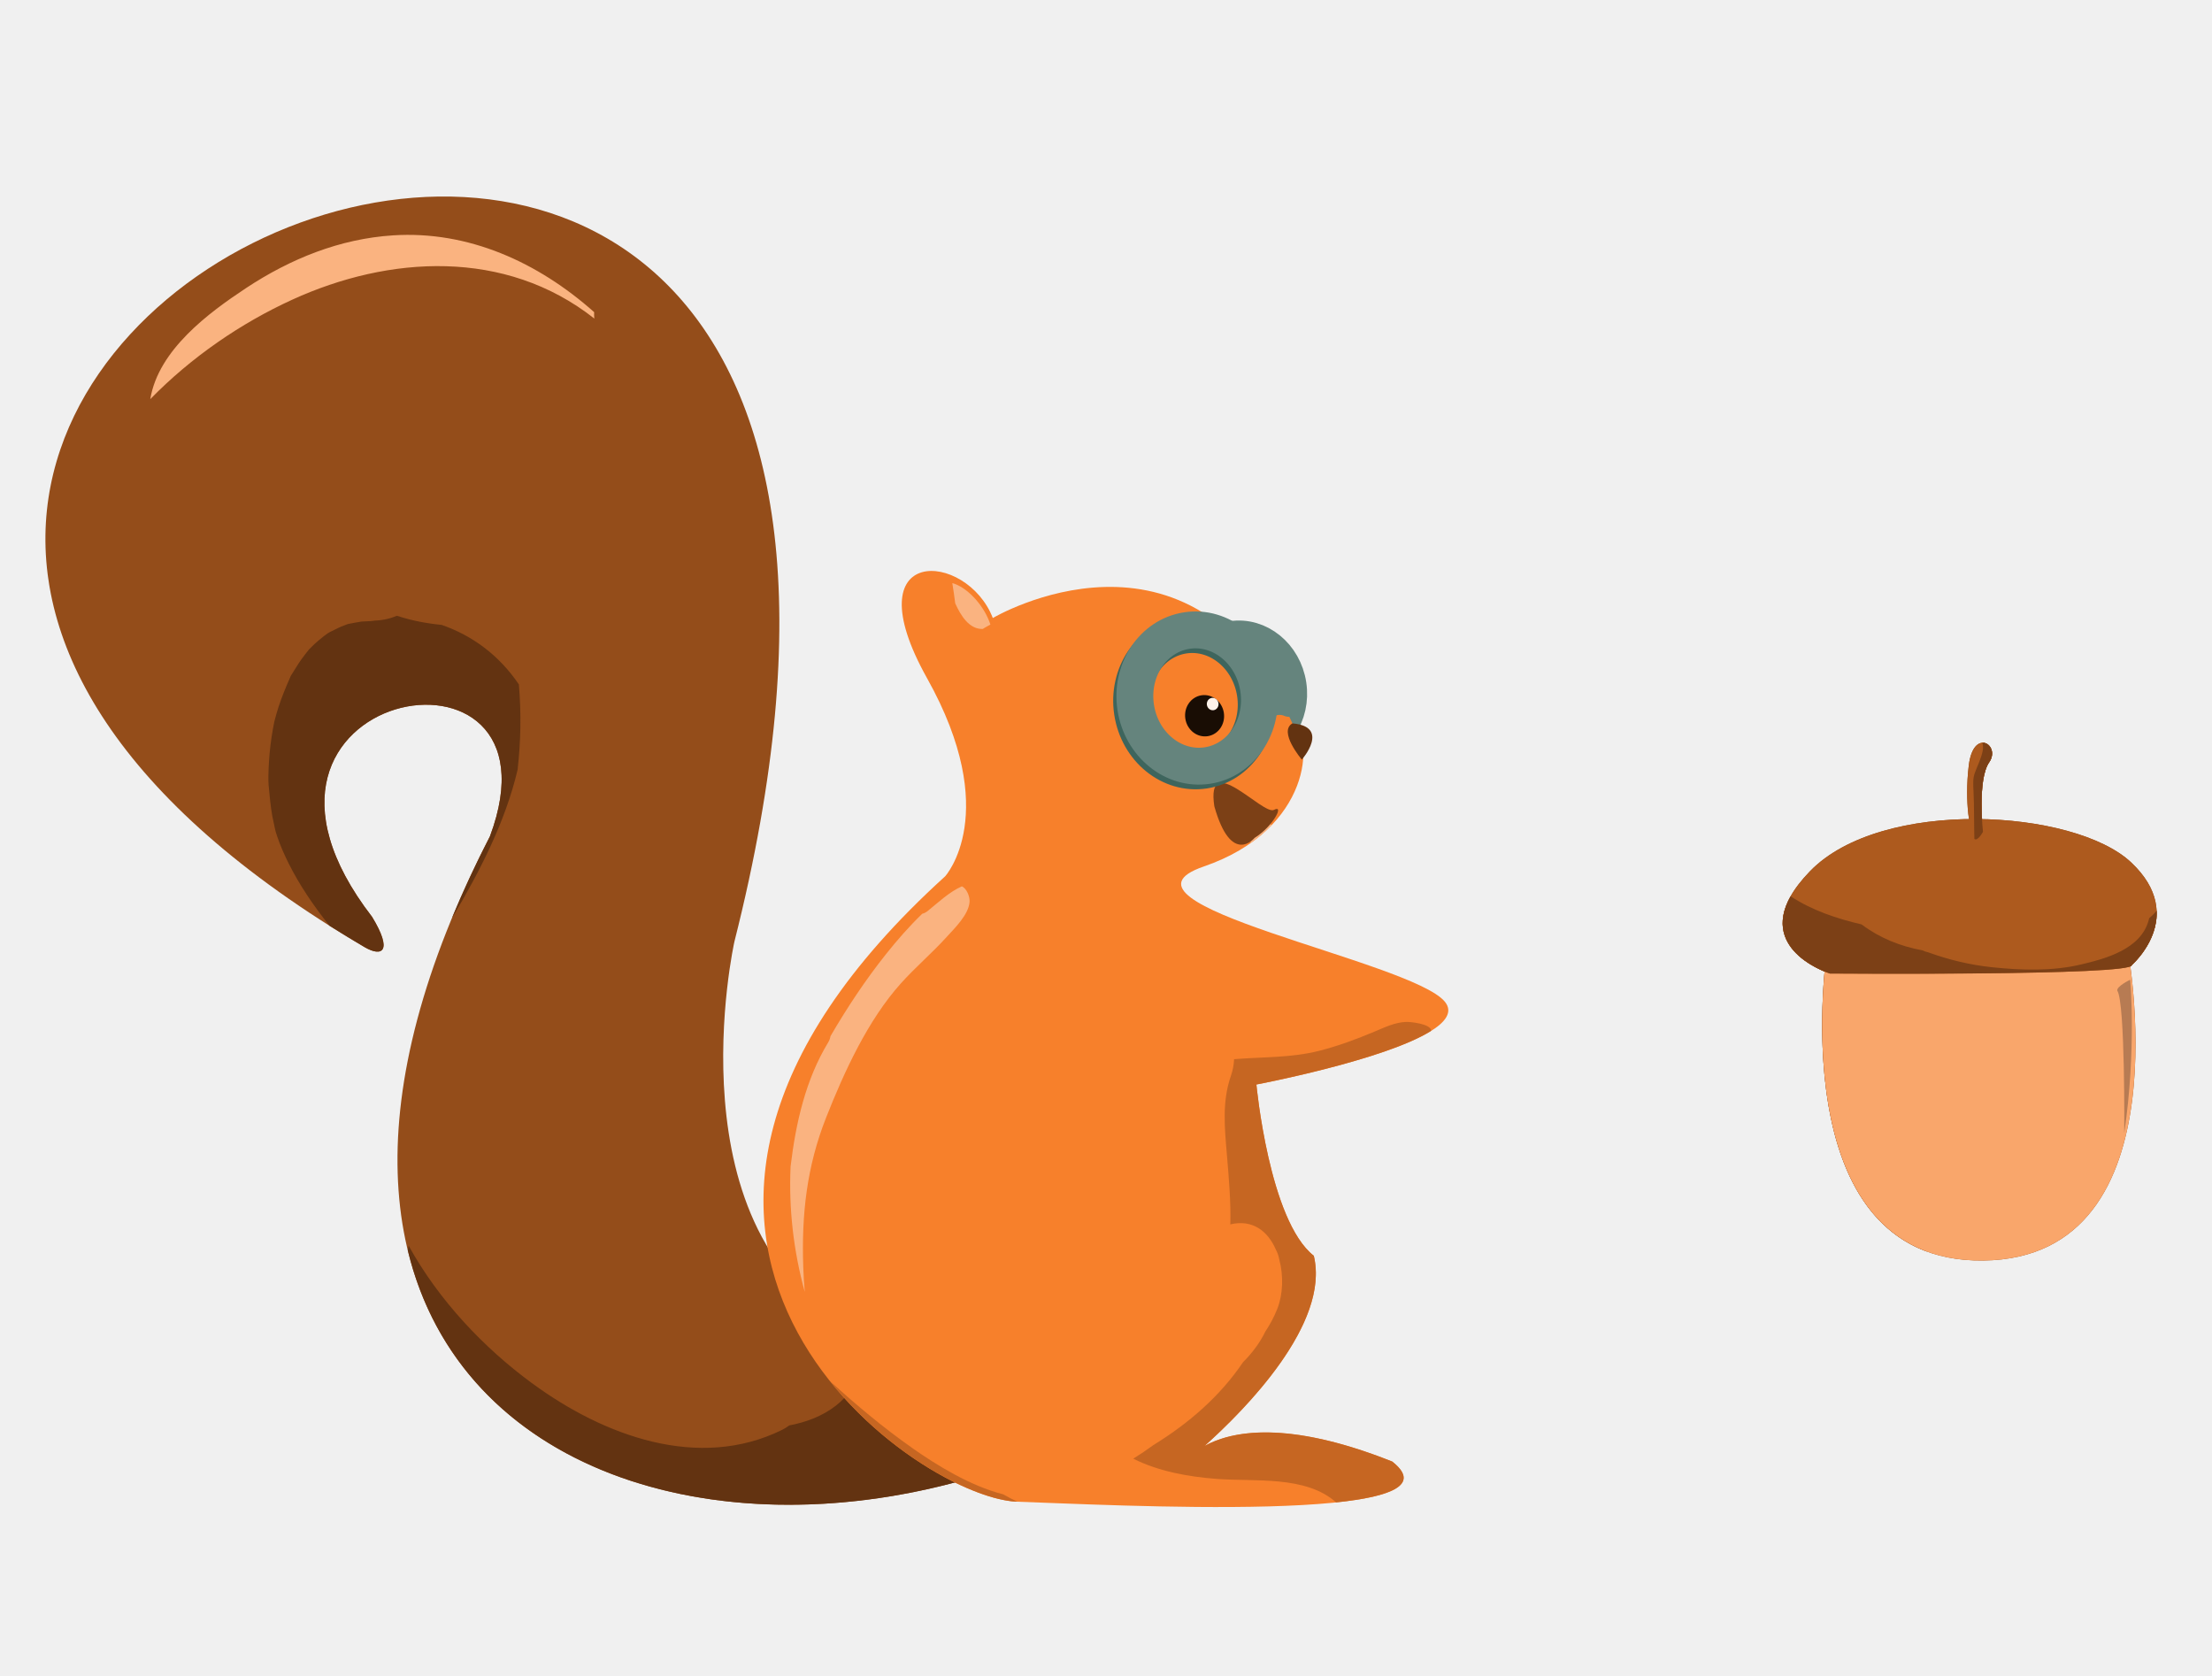
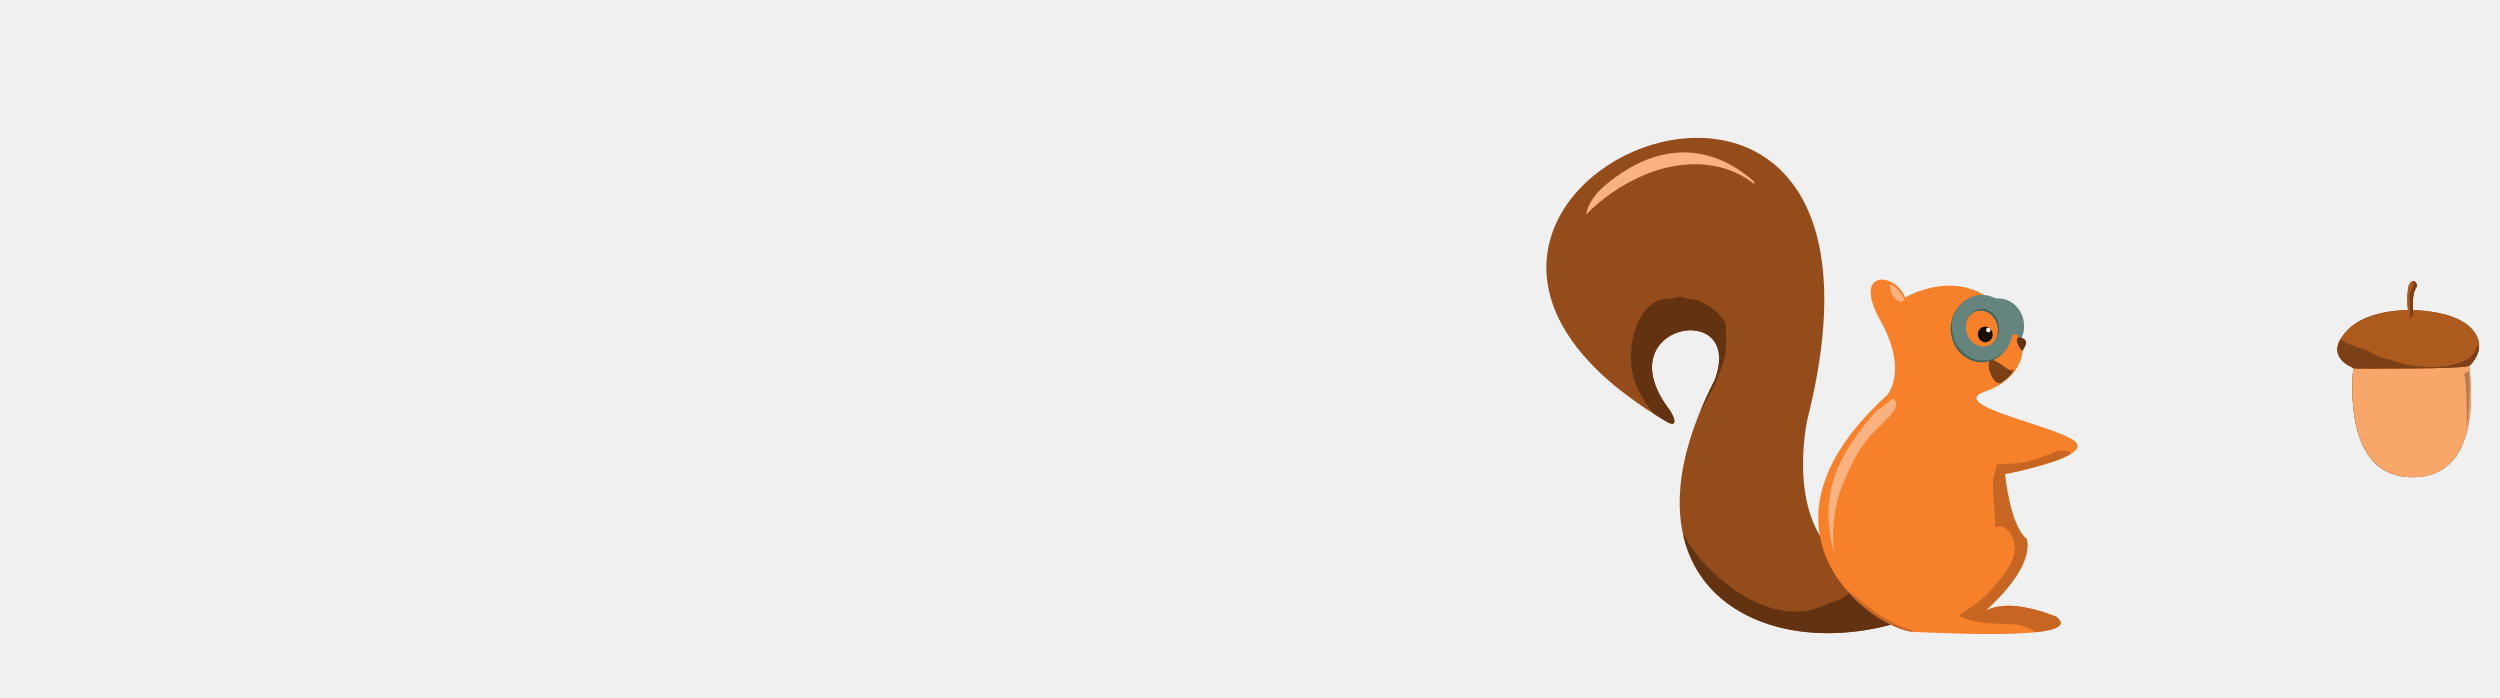
- <svg xmlns="http://www.w3.org/2000/svg" width="132" height="100" viewBox="0 0 132 100" fill="none">
-   <g clip-path="url(#clip0_1341_3292)">
-     <path d="M57.385 88.345C35.493 94.4 13.059 81.311 29.237 49.902C34.096 36.932 11.679 41.07 22.205 54.71C23.456 56.768 22.804 57.116 21.774 56.523C-38.088 21.375 63.99 -23.517 43.825 56.186C43.825 56.186 39.897 73.759 51.081 79.31C62.266 84.86 63.305 83.954 57.385 88.345Z" fill="#944D1A" />
-     <path d="M31.753 82.535C36.051 85.694 41.695 87.754 46.651 85.327C46.816 85.248 46.964 85.153 47.096 85.053C48.095 84.86 49.051 84.513 49.86 83.889C51.388 82.706 51.689 81.045 51.259 79.397C62.276 84.851 63.275 83.978 57.387 88.347C42.571 92.444 27.508 87.774 24.332 74.588C24.347 74.501 24.367 74.416 24.385 74.328C26.196 77.602 28.867 80.417 31.753 82.538L31.753 82.535Z" fill="#633311" />
-     <path d="M14.671 17.197C17.334 15.436 20.286 14.245 23.458 14.043C27.941 13.755 32.095 15.639 35.455 18.624C35.449 18.758 35.452 18.884 35.466 19.007C30.149 14.819 23.207 15.245 17.438 17.882C14.388 19.277 11.427 21.295 8.968 23.816C9.449 20.875 12.467 18.656 14.669 17.199L14.671 17.197Z" fill="#FAB380" />
-     <path d="M16.027 46.802C16.022 46.705 16.019 46.636 16.017 46.591C16.017 46.486 16.016 46.384 16.017 46.279C16.022 46.001 16.034 45.725 16.051 45.447C16.092 44.8 16.168 44.154 16.281 43.517C16.309 43.358 16.341 43.199 16.374 43.042C16.448 42.753 16.529 42.466 16.62 42.185C16.814 41.584 17.055 41.014 17.306 40.436C17.327 40.391 17.343 40.353 17.355 40.322C17.372 40.296 17.395 40.263 17.423 40.216C17.608 39.926 17.779 39.631 17.979 39.351C18.126 39.144 18.285 38.947 18.441 38.749C18.549 38.638 18.657 38.532 18.77 38.427C18.952 38.26 19.142 38.101 19.336 37.95C19.409 37.894 19.488 37.839 19.562 37.785C19.597 37.765 19.643 37.741 19.701 37.705C19.927 37.603 20.141 37.478 20.369 37.384C20.493 37.333 20.62 37.286 20.747 37.239C20.763 37.237 20.779 37.232 20.797 37.227C21.056 37.183 21.31 37.122 21.571 37.087C21.697 37.071 22.792 37.045 22.138 37.032C22.678 37.042 23.202 36.946 23.67 36.745C23.684 36.745 23.699 36.748 23.713 36.749C24.574 37.033 25.46 37.199 26.355 37.286C28.189 37.922 29.786 39.097 30.964 40.839C31.109 42.542 31.08 44.247 30.887 45.932C30.167 48.992 28.67 51.932 27.012 54.717C27.002 54.729 26.992 54.743 26.98 54.755C27.628 53.188 28.378 51.572 29.237 49.901C34.096 36.932 11.679 41.069 22.205 54.71C23.456 56.768 22.804 57.116 21.774 56.523C21.043 56.094 20.339 55.663 19.655 55.232C18.726 54.062 17.88 52.834 17.214 51.494C16.954 50.971 16.721 50.442 16.534 49.886C16.507 49.806 16.483 49.724 16.457 49.643C16.446 49.6 16.432 49.542 16.411 49.463C16.362 49.203 16.297 48.946 16.248 48.684C16.135 48.057 16.087 47.432 16.025 46.8L16.027 46.802Z" fill="#633311" />
-     <path d="M46.898 75.964C47.115 76.231 47.34 76.492 47.58 76.743C47.421 76.809 47.275 76.896 47.141 76.994C47.075 76.652 46.986 76.308 46.898 75.964Z" fill="#633311" />
-     <path d="M74.323 44.925C72.645 45.179 71.058 43.889 70.779 42.045C70.501 40.2 71.635 38.5 73.314 38.246C74.992 37.992 76.578 39.282 76.857 41.126C77.136 42.971 76.001 44.671 74.323 44.925Z" stroke="#3E655D" stroke-width="1.82" stroke-miterlimit="10" />
-     <path d="M74.516 44.646C72.838 44.9 71.251 43.61 70.972 41.766C70.694 39.922 71.828 38.221 73.507 37.967C75.185 37.714 76.771 39.003 77.05 40.847C77.329 42.692 76.194 44.392 74.516 44.646Z" stroke="#65847D" stroke-width="1.82" stroke-miterlimit="10" />
-     <path d="M59.246 36.876C59.246 36.876 71.114 29.839 77.125 43.163C78.422 43.965 78.314 49.475 71.832 51.703C65.35 53.931 84.203 57.324 86.218 59.766C88.233 62.208 74.974 64.712 74.974 64.712C74.974 64.712 75.732 72.837 78.4 74.931C79.671 80.232 70.635 87.34 70.635 87.34C70.635 87.34 73.07 83.227 83.077 87.208C87.879 90.976 66.066 89.779 60.631 89.601C54.47 89.284 32.623 73.859 56.402 52.287C56.402 52.287 59.831 48.523 55.321 40.466C50.811 32.408 57.699 32.865 59.246 36.876Z" fill="#F7802B" />
-     <path d="M72.627 88.245C70.905 88.116 69.135 87.792 67.627 87.036C68.039 86.779 68.443 86.508 68.826 86.226C70.923 84.937 72.804 83.317 74.181 81.274C74.709 80.752 75.177 80.132 75.511 79.447C75.794 79.02 76.036 78.569 76.225 78.088C76.563 77.233 76.6 76.121 76.341 75.154C76.301 74.938 76.233 74.736 76.132 74.552C75.663 73.472 74.755 72.735 73.419 73.057C73.455 71.71 73.336 70.348 73.224 69.014C73.079 67.295 72.915 65.74 73.457 64.182C73.569 63.86 73.629 63.529 73.645 63.2C75.338 63.059 77.053 63.124 78.721 62.7C79.856 62.411 80.954 62.005 82.037 61.549C82.644 61.293 83.247 60.999 83.913 60.976C84.175 60.966 85.422 61.095 85.4 61.51C82.591 63.271 74.976 64.709 74.976 64.709C74.976 64.709 75.734 72.834 78.402 74.928C79.374 78.983 74.314 84.098 71.883 86.275C73.454 85.406 76.752 84.688 83.079 87.205C84.842 88.589 83.015 89.302 79.73 89.644C77.927 88.031 74.882 88.414 72.627 88.245Z" fill="#C66622" />
-     <path d="M54.463 86.419C55.883 87.413 57.896 88.664 59.869 89.165C60.145 89.323 60.425 89.468 60.707 89.603C60.683 89.601 60.655 89.6 60.631 89.599C58.145 89.47 53.105 86.881 49.541 82.419C51.111 83.847 52.735 85.207 54.462 86.416L54.463 86.419Z" fill="#C66622" />
-     <path d="M56.831 34.794C56.876 34.808 56.919 34.816 56.964 34.834C57.846 35.16 58.762 36.211 59.102 37.265C58.989 37.327 58.875 37.392 58.764 37.454C58.725 37.477 58.689 37.503 58.651 37.528C57.847 37.56 57.333 36.741 57.002 35.997C56.95 35.596 56.896 35.192 56.829 34.795L56.831 34.794Z" fill="#FAB380" />
-     <path d="M75.138 48.837C75.394 48.965 75.647 49.094 75.892 49.227C75.525 49.61 75.092 49.98 74.594 50.327C74.808 49.845 74.989 49.349 75.135 48.837L75.138 48.837Z" fill="#FAB380" />
-     <path d="M57.858 53.815C57.8 54.581 56.967 55.383 56.499 55.898C55.621 56.87 54.624 57.71 53.751 58.686C51.793 60.87 50.386 63.926 49.294 66.693C48.144 69.611 47.823 72.468 47.935 75.633C47.952 76.12 47.98 76.605 48.025 77.087C47.35 74.64 47.063 72.104 47.178 69.597C47.49 66.996 48.079 64.407 49.422 62.197C49.497 62.073 49.539 61.949 49.558 61.827C50.552 60.123 51.635 58.484 52.862 56.943C53.532 56.102 54.251 55.277 55.033 54.522C55.147 54.495 55.26 54.438 55.369 54.349C56.01 53.83 56.642 53.223 57.398 52.886C57.69 53.014 57.882 53.505 57.858 53.815Z" fill="#FAB380" />
-     <path d="M72.068 43.927C71.433 44.023 70.836 43.555 70.734 42.88C70.632 42.206 71.064 41.582 71.699 41.486C72.334 41.39 72.931 41.859 73.033 42.533C73.135 43.207 72.703 43.831 72.068 43.927Z" fill="#190D04" />
-     <path d="M72.421 42.376C72.231 42.405 72.052 42.264 72.021 42.062C71.99 41.859 72.12 41.672 72.311 41.643C72.501 41.615 72.68 41.755 72.711 41.958C72.741 42.16 72.612 42.347 72.421 42.376Z" fill="#FEF2EA" />
-     <path d="M77.687 45.325C77.687 45.325 79.416 43.358 77.125 43.163C76.263 43.653 77.687 45.325 77.687 45.325Z" fill="#633311" />
-     <path d="M74.866 49.996C74.866 49.996 73.478 51.704 72.465 48.112C71.949 44.694 75.371 48.672 76.024 48.323C76.677 47.975 75.942 49.334 74.866 49.996Z" fill="#7C4016" />
-     <path d="M71.855 45.957C69.83 46.263 67.916 44.708 67.58 42.483C67.243 40.259 68.612 38.207 70.638 37.901C72.662 37.595 74.576 39.151 74.913 41.375C75.249 43.6 73.88 45.651 71.855 45.957Z" stroke="#3E655D" stroke-width="2.2" stroke-miterlimit="10" />
-     <path d="M72.048 45.678C70.023 45.984 68.109 44.429 67.773 42.205C67.436 39.98 68.805 37.929 70.83 37.623C72.855 37.316 74.769 38.872 75.106 41.096C75.442 43.321 74.073 45.372 72.048 45.678Z" stroke="#65847D" stroke-width="2.2" stroke-miterlimit="10" />
-     <path d="M76.941 41.943C76.941 41.943 76.177 41.559 75.332 42.186" stroke="#65847D" stroke-width="1.66" stroke-miterlimit="10" stroke-linecap="round" />
+ <svg xmlns="http://www.w3.org/2000/svg" width="394" height="110" viewBox="0 0 394 110" fill="none">
+   <g clip-path="url(#clip0_1459_4179)">
+     <path d="M298.385 98.345C276.493 104.4 254.058 91.311 270.237 59.902C275.096 46.932 252.679 51.07 263.205 64.71C264.456 66.768 263.804 67.116 262.774 66.523C202.912 31.375 304.99 -13.517 284.825 66.186C284.825 66.186 280.897 83.759 292.081 89.31C303.266 94.86 304.305 93.954 298.385 98.345Z" fill="#944D1A" />
+     <path d="M272.753 92.535C277.051 95.694 282.695 97.754 287.651 95.327C287.816 95.248 287.963 95.153 288.097 95.053C289.095 94.86 290.051 94.513 290.86 93.889C292.388 92.706 292.689 91.045 292.259 89.397C303.276 94.851 304.275 93.978 298.387 98.347C283.571 102.444 268.508 97.774 265.332 84.588C265.347 84.501 265.367 84.416 265.385 84.328C267.196 87.602 269.867 90.417 272.753 92.538L272.753 92.535Z" fill="#633311" />
+     <path d="M255.67 27.197C258.334 25.436 261.286 24.245 264.458 24.043C268.94 23.755 273.095 25.639 276.455 28.624C276.449 28.758 276.452 28.884 276.466 29.007C271.149 24.82 264.207 25.245 258.438 27.882C255.388 29.277 252.427 31.295 249.968 33.816C250.449 30.875 253.467 28.656 255.668 27.199L255.67 27.197Z" fill="#FAB380" />
+     <path d="M257.027 56.802C257.022 56.705 257.019 56.636 257.017 56.591C257.017 56.486 257.016 56.384 257.016 56.279C257.022 56.001 257.034 55.725 257.051 55.447C257.091 54.8 257.168 54.154 257.281 53.517C257.309 53.358 257.341 53.199 257.374 53.042C257.448 52.753 257.529 52.466 257.62 52.185C257.814 51.584 258.055 51.014 258.306 50.436C258.327 50.391 258.343 50.353 258.354 50.322C258.372 50.296 258.395 50.263 258.423 50.216C258.607 49.926 258.779 49.631 258.979 49.351C259.126 49.144 259.285 48.947 259.441 48.749C259.548 48.638 259.657 48.532 259.77 48.427C259.952 48.26 260.142 48.101 260.335 47.95C260.409 47.894 260.488 47.839 260.562 47.785C260.597 47.765 260.643 47.741 260.701 47.705C260.927 47.603 261.141 47.478 261.369 47.384C261.493 47.333 261.62 47.286 261.747 47.239C261.763 47.237 261.779 47.232 261.797 47.227C262.056 47.183 262.31 47.122 262.571 47.087C262.697 47.071 263.791 47.045 263.138 47.032C263.678 47.042 264.202 46.946 264.67 46.745C264.684 46.745 264.699 46.748 264.713 46.749C265.574 47.033 266.46 47.199 267.355 47.286C269.189 47.922 270.786 49.097 271.964 50.839C272.109 52.542 272.08 54.247 271.887 55.932C271.167 58.992 269.67 61.932 268.012 64.717C268.002 64.729 267.992 64.743 267.98 64.755C268.627 63.188 269.378 61.572 270.237 59.901C275.096 46.932 252.679 51.069 263.205 64.71C264.456 66.768 263.804 67.116 262.774 66.523C262.043 66.094 261.339 65.663 260.655 65.232C259.726 64.062 258.88 62.834 258.214 61.494C257.954 60.971 257.721 60.442 257.534 59.886C257.507 59.806 257.483 59.724 257.457 59.643C257.446 59.6 257.432 59.542 257.411 59.463C257.362 59.203 257.297 58.946 257.248 58.684C257.135 58.057 257.087 57.432 257.025 56.8L257.027 56.802Z" fill="#633311" />
+     <path d="M287.898 85.964C288.115 86.231 288.34 86.492 288.58 86.743C288.421 86.809 288.274 86.896 288.141 86.994C288.075 86.652 287.986 86.308 287.898 85.964Z" fill="#633311" />
+     <path d="M315.323 54.925C313.645 55.179 312.058 53.889 311.779 52.045C311.5 50.2 312.635 48.5 314.313 48.246C315.992 47.992 317.578 49.282 317.857 51.126C318.136 52.971 317.001 54.671 315.323 54.925Z" stroke="#3E655D" stroke-width="1.82" stroke-miterlimit="10" />
+     <path d="M315.516 54.646C313.838 54.9 312.251 53.61 311.972 51.766C311.693 49.922 312.828 48.221 314.506 47.967C316.185 47.714 317.771 49.003 318.05 50.847C318.329 52.692 317.194 54.392 315.516 54.646Z" stroke="#65847D" stroke-width="1.82" stroke-miterlimit="10" />
+     <path d="M300.246 46.876C300.246 46.876 312.114 39.839 318.125 53.163C319.422 53.965 319.314 59.475 312.832 61.703C306.35 63.931 325.203 67.324 327.218 69.766C329.233 72.208 315.974 74.712 315.974 74.712C315.974 74.712 316.732 82.837 319.4 84.931C320.671 90.232 311.635 97.34 311.635 97.34C311.635 97.34 314.07 93.227 324.077 97.208C328.879 100.976 307.066 99.779 301.631 99.601C295.47 99.284 273.623 83.859 297.402 62.287C297.402 62.287 300.831 58.523 296.321 50.466C291.811 42.408 298.699 42.865 300.246 46.876Z" fill="#F7802B" />
+     <path d="M313.627 98.245C311.905 98.116 310.135 97.792 308.626 97.036C309.039 96.779 309.443 96.508 309.825 96.226C311.923 94.937 313.804 93.317 315.181 91.274C315.709 90.752 316.177 90.132 316.511 89.447C316.794 89.02 317.036 88.569 317.225 88.088C317.563 87.233 317.6 86.121 317.341 85.154C317.301 84.938 317.233 84.736 317.132 84.552C316.663 83.472 315.755 82.735 314.419 83.057C314.455 81.71 314.336 80.348 314.224 79.014C314.079 77.295 313.915 75.74 314.457 74.182C314.569 73.86 314.629 73.529 314.645 73.2C316.338 73.059 318.052 73.124 319.721 72.7C320.856 72.411 321.953 72.005 323.037 71.549C323.644 71.293 324.247 70.999 324.913 70.976C325.175 70.966 326.422 71.095 326.4 71.51C323.591 73.271 315.976 74.709 315.976 74.709C315.976 74.709 316.734 82.834 319.402 84.928C320.374 88.983 315.314 94.098 312.883 96.275C314.453 95.406 317.752 94.688 324.079 97.205C325.842 98.589 324.015 99.302 320.73 99.644C318.927 98.031 315.881 98.414 313.627 98.245Z" fill="#C66622" />
+     <path d="M295.463 96.419C296.882 97.413 298.896 98.664 300.869 99.165C301.145 99.323 301.425 99.468 301.707 99.603C301.683 99.601 301.655 99.6 301.631 99.599C299.145 99.47 294.105 96.881 290.541 92.419C292.111 93.847 293.735 95.207 295.462 96.416L295.463 96.419Z" fill="#C66622" />
+     <path d="M297.831 44.794C297.876 44.808 297.919 44.816 297.964 44.834C298.846 45.16 299.762 46.211 300.102 47.265C299.989 47.327 299.875 47.392 299.764 47.454C299.725 47.477 299.689 47.503 299.651 47.528C298.847 47.56 298.333 46.741 298.001 45.997C297.95 45.596 297.896 45.192 297.829 44.795L297.831 44.794Z" fill="#FAB380" />
+     <path d="M316.138 58.837C316.394 58.965 316.647 59.094 316.892 59.227C316.525 59.61 316.092 59.98 315.594 60.327C315.808 59.845 315.989 59.349 316.135 58.837L316.138 58.837Z" fill="#FAB380" />
+     <path d="M298.858 63.815C298.8 64.581 297.967 65.383 297.499 65.898C296.621 66.87 295.624 67.71 294.751 68.686C292.793 70.87 291.386 73.926 290.294 76.693C289.144 79.611 288.823 82.468 288.935 85.633C288.952 86.12 288.98 86.605 289.025 87.087C288.35 84.64 288.063 82.104 288.178 79.597C288.49 76.996 289.079 74.407 290.421 72.197C290.497 72.073 290.539 71.949 290.558 71.826C291.552 70.123 292.635 68.484 293.862 66.943C294.532 66.102 295.251 65.277 296.033 64.522C296.146 64.495 296.26 64.438 296.369 64.349C297.01 63.83 297.642 63.223 298.398 62.886C298.69 63.014 298.882 63.505 298.858 63.815Z" fill="#FAB380" />
+     <path d="M313.068 53.927C312.433 54.023 311.836 53.555 311.734 52.88C311.632 52.206 312.064 51.582 312.699 51.486C313.334 51.39 313.931 51.859 314.033 52.533C314.135 53.207 313.703 53.831 313.068 53.927Z" fill="#190D04" />
+     <path d="M313.421 52.376C313.231 52.405 313.051 52.264 313.021 52.062C312.99 51.859 313.12 51.672 313.31 51.643C313.501 51.615 313.68 51.755 313.711 51.958C313.741 52.16 313.611 52.347 313.421 52.376Z" fill="#FEF2EA" />
+     <path d="M318.687 55.325C318.687 55.325 320.416 53.358 318.125 53.163C317.263 53.653 318.687 55.325 318.687 55.325Z" fill="#633311" />
+     <path d="M315.866 59.996C315.866 59.996 314.478 61.704 313.465 58.112C312.949 54.694 316.371 58.672 317.024 58.323C317.677 57.975 316.942 59.334 315.866 59.996Z" fill="#7C4016" />
+     <path d="M312.855 55.957C310.83 56.263 308.916 54.708 308.58 52.483C308.243 50.259 309.612 48.207 311.637 47.901C313.662 47.595 315.576 49.151 315.913 51.375C316.249 53.6 314.88 55.651 312.855 55.957Z" stroke="#3E655D" stroke-width="2.2" stroke-miterlimit="10" />
+     <path d="M313.048 55.678C311.023 55.984 309.109 54.429 308.773 52.205C308.436 49.98 309.805 47.929 311.83 47.623C313.855 47.316 315.769 48.872 316.106 51.096C316.442 53.321 315.073 55.372 313.048 55.678Z" stroke="#65847D" stroke-width="2.2" stroke-miterlimit="10" />
+     <path d="M317.941 51.943C317.941 51.943 317.177 51.559 316.331 52.186" stroke="#65847D" stroke-width="1.66" stroke-miterlimit="10" stroke-linecap="round" />
  </g>
-   <path d="M126.908 56.249C126.908 56.249 130.623 75.074 118.35 75.214C106.077 75.355 109.055 56.442 109.055 56.442C109.055 56.442 117.104 48.895 126.908 56.249Z" fill="#944D1A" />
-   <path d="M109.055 56.442C109.055 56.442 117.104 48.895 126.909 56.249C126.909 56.249 126.99 56.665 127.09 57.374C126.812 57.285 126.517 57.247 126.228 57.269C126.159 57.274 125.603 57.3 125.613 57.306C125.337 57.308 125.06 57.295 124.784 57.28C124.196 57.246 123.608 57.185 123.022 57.112C121.885 56.973 120.753 56.786 119.614 56.674C117.445 56.458 115.203 56.568 113.025 56.787C112.467 56.363 111.743 56.251 111.04 56.538C110.062 56.936 109.562 58.343 110.043 59.347C110.047 59.357 110.051 59.365 110.056 59.375C110.024 59.399 109.99 59.422 109.959 59.449C109.377 59.945 109.211 61.016 109.757 61.636C110.174 62.108 110.468 62.584 110.474 63.208C110.481 63.958 110.183 64.673 109.893 65.336C109.56 66.097 110.026 67.062 110.732 67.365C111.218 67.574 111.715 67.481 112.099 67.195C112.241 67.51 112.396 67.816 112.563 68.117C112.558 68.228 112.562 68.347 112.58 68.472C112.903 70.766 113.62 72.982 115.004 74.687C106.665 71.637 109.055 56.446 109.055 56.446L109.055 56.442Z" fill="#944D1A" />
-   <path d="M127.209 57.587C127.209 57.587 130.582 54.664 127.179 51.461C123.777 48.256 112.28 47.581 108.01 51.984C103.741 56.388 109.2 58.09 109.2 58.09C109.2 58.09 127.322 58.231 127.209 57.587Z" fill="#944D1A" />
-   <path d="M106.853 53.48C108.131 54.319 109.611 54.814 111.09 55.158C112.174 55.975 113.414 56.466 114.728 56.706C114.829 56.759 114.936 56.797 115.048 56.818C116.282 57.266 117.559 57.574 118.853 57.711C120.612 57.897 122.465 57.957 124.191 57.547C125.666 57.198 127.766 56.633 128.224 54.895C128.233 54.859 128.24 54.824 128.249 54.787C128.41 54.656 128.56 54.509 128.696 54.34C128.782 56.224 127.21 57.587 127.21 57.587C127.322 58.229 109.201 58.089 109.201 58.089C109.201 58.089 104.997 56.778 106.855 53.48L106.853 53.48Z" fill="#944D1A" />
-   <path d="M118.333 49.633C118.333 49.633 117.987 46.52 118.7 45.489C119.414 44.458 117.762 43.389 117.486 45.672C117.211 47.956 117.585 49.614 117.765 49.982C117.945 50.351 118.333 49.633 118.333 49.633Z" fill="#944D1A" />
-   <path d="M117.767 47.182C117.75 46.816 117.721 46.463 117.846 46.117C118.018 45.646 118.222 45.287 118.32 44.778C118.349 44.622 118.338 44.465 118.296 44.319C118.739 44.292 119.111 44.896 118.7 45.489C117.987 46.52 118.333 49.633 118.333 49.633C118.333 49.633 118.014 50.223 117.819 50.055C117.796 49.097 117.812 48.14 117.767 47.182Z" fill="#944D1A" />
-   <path d="M126.908 56.249C126.908 56.249 130.623 75.074 118.35 75.214C106.077 75.355 109.055 56.442 109.055 56.442C109.055 56.442 117.104 48.895 126.908 56.249Z" fill="#F9A66B" />
-   <path d="M127.209 57.587C127.209 57.587 130.582 54.664 127.179 51.461C123.777 48.256 112.28 47.581 108.01 51.984C103.741 56.388 109.2 58.09 109.2 58.09C109.2 58.09 127.322 58.231 127.209 57.587Z" fill="#AD5A1E" />
-   <path d="M106.853 53.48C108.131 54.319 109.611 54.814 111.09 55.158C112.174 55.975 113.414 56.466 114.728 56.706C114.829 56.759 114.936 56.797 115.048 56.818C116.282 57.266 117.559 57.574 118.853 57.711C120.612 57.897 122.465 57.957 124.191 57.547C125.666 57.198 127.766 56.633 128.224 54.895C128.233 54.859 128.24 54.824 128.249 54.787C128.41 54.656 128.56 54.509 128.696 54.34C128.782 56.224 127.21 57.587 127.21 57.587C127.322 58.229 109.201 58.089 109.201 58.089C109.201 58.089 104.997 56.778 106.855 53.48L106.853 53.48Z" fill="#7C4016" />
-   <path d="M118.333 49.633C118.333 49.633 117.987 46.52 118.7 45.489C119.414 44.458 117.762 43.389 117.486 45.672C117.211 47.956 117.585 49.614 117.765 49.982C117.945 50.351 118.333 49.633 118.333 49.633Z" fill="#AD5A1E" />
-   <path d="M117.767 47.182C117.75 46.816 117.721 46.463 117.846 46.117C118.018 45.646 118.222 45.287 118.32 44.778C118.349 44.622 118.338 44.465 118.296 44.319C118.739 44.292 119.111 44.896 118.7 45.489C117.987 46.52 118.333 49.633 118.333 49.633C118.333 49.633 118.014 50.223 117.819 50.055C117.796 49.097 117.812 48.14 117.767 47.182Z" fill="#7C4016" />
-   <path d="M127.118 58.459C127.118 58.459 127.499 62.622 126.763 67.613C126.763 67.613 126.828 59.822 126.346 59.104C126.307 58.846 127.118 58.459 127.118 58.459Z" fill="#B77B53" />
+   <path d="M388.908 56.249C388.908 56.249 392.623 75.074 380.35 75.214C368.077 75.355 371.055 56.442 371.055 56.442C371.055 56.442 379.104 48.895 388.908 56.249Z" fill="#944D1A" />
+   <path d="M371.055 56.442C371.055 56.442 379.104 48.895 388.908 56.249C388.908 56.249 388.99 56.665 389.09 57.374C388.812 57.285 388.517 57.247 388.228 57.269C388.159 57.274 387.603 57.3 387.613 57.306C387.337 57.308 387.06 57.295 386.784 57.28C386.195 57.246 385.607 57.185 385.022 57.112C383.885 56.973 382.753 56.786 381.614 56.674C379.445 56.458 377.203 56.568 375.025 56.787C374.467 56.363 373.743 56.251 373.04 56.538C372.062 56.936 371.562 58.343 372.043 59.347C372.047 59.357 372.051 59.365 372.056 59.375C372.024 59.399 371.99 59.422 371.959 59.449C371.377 59.945 371.211 61.016 371.757 61.636C372.174 62.108 372.468 62.584 372.474 63.208C372.481 63.958 372.183 64.673 371.893 65.336C371.559 66.097 372.026 67.062 372.732 67.365C373.218 67.574 373.715 67.481 374.099 67.195C374.241 67.51 374.396 67.816 374.563 68.117C374.558 68.228 374.562 68.347 374.58 68.472C374.903 70.766 375.62 72.982 377.004 74.687C368.665 71.637 371.055 56.446 371.055 56.446L371.055 56.442Z" fill="#944D1A" />
+   <path d="M389.209 57.587C389.209 57.587 392.582 54.664 389.179 51.461C385.777 48.256 374.28 47.581 370.01 51.984C365.741 56.388 371.2 58.09 371.2 58.09C371.2 58.09 389.322 58.231 389.209 57.587Z" fill="#944D1A" />
+   <path d="M368.853 53.48C370.131 54.319 371.611 54.814 373.09 55.158C374.174 55.975 375.414 56.466 376.728 56.706C376.829 56.759 376.935 56.797 377.048 56.818C378.282 57.266 379.559 57.574 380.853 57.711C382.612 57.897 384.465 57.957 386.191 57.547C387.666 57.198 389.766 56.633 390.224 54.895C390.233 54.859 390.24 54.824 390.248 54.787C390.41 54.656 390.56 54.509 390.696 54.34C390.782 56.224 389.21 57.587 389.21 57.587C389.322 58.229 371.201 58.089 371.201 58.089C371.201 58.089 366.997 56.778 368.855 53.48L368.853 53.48Z" fill="#944D1A" />
+   <path d="M380.333 49.633C380.333 49.633 379.987 46.52 380.7 45.489C381.414 44.458 379.762 43.389 379.486 45.672C379.211 47.956 379.585 49.614 379.765 49.982C379.945 50.351 380.333 49.633 380.333 49.633Z" fill="#944D1A" />
+   <path d="M379.767 47.182C379.75 46.816 379.721 46.463 379.847 46.117C380.018 45.646 380.222 45.287 380.32 44.778C380.35 44.622 380.338 44.465 380.296 44.319C380.739 44.292 381.111 44.896 380.7 45.489C379.987 46.52 380.333 49.633 380.333 49.633C380.333 49.633 380.014 50.223 379.82 50.055C379.796 49.097 379.812 48.14 379.767 47.182Z" fill="#944D1A" />
+   <path d="M388.908 56.249C388.908 56.249 392.623 75.074 380.35 75.214C368.077 75.355 371.055 56.442 371.055 56.442C371.055 56.442 379.104 48.895 388.908 56.249Z" fill="#F9A66B" />
+   <path d="M389.209 57.587C389.209 57.587 392.582 54.664 389.179 51.461C385.777 48.256 374.28 47.581 370.01 51.984C365.741 56.388 371.2 58.09 371.2 58.09C371.2 58.09 389.322 58.231 389.209 57.587Z" fill="#AD5A1E" />
+   <path d="M368.853 53.48C370.131 54.319 371.611 54.814 373.09 55.158C374.174 55.975 375.414 56.466 376.728 56.706C376.829 56.759 376.935 56.797 377.048 56.818C378.282 57.266 379.559 57.574 380.853 57.711C382.612 57.897 384.465 57.957 386.191 57.547C387.666 57.198 389.766 56.633 390.224 54.895C390.233 54.859 390.24 54.824 390.248 54.787C390.41 54.656 390.56 54.509 390.696 54.34C390.782 56.224 389.21 57.587 389.21 57.587C389.322 58.229 371.201 58.089 371.201 58.089C371.201 58.089 366.997 56.778 368.855 53.48L368.853 53.48Z" fill="#7C4016" />
+   <path d="M380.333 49.633C380.333 49.633 379.987 46.52 380.7 45.489C381.414 44.458 379.762 43.389 379.486 45.672C379.211 47.956 379.585 49.614 379.765 49.982C379.945 50.351 380.333 49.633 380.333 49.633Z" fill="#AD5A1E" />
+   <path d="M379.767 47.182C379.75 46.816 379.721 46.463 379.847 46.117C380.018 45.646 380.222 45.287 380.32 44.778C380.35 44.622 380.338 44.465 380.296 44.319C380.739 44.292 381.111 44.896 380.7 45.489C379.987 46.52 380.333 49.633 380.333 49.633C380.333 49.633 380.014 50.223 379.82 50.055C379.796 49.097 379.812 48.14 379.767 47.182Z" fill="#7C4016" />
+   <path d="M389.118 58.459C389.118 58.459 389.499 62.622 388.763 67.613C388.763 67.613 388.828 59.822 388.346 59.104C388.307 58.846 389.118 58.459 389.118 58.459Z" fill="#B77B53" />
  <defs>
-     <clipPath id="clip0_1341_3292">
-       <rect width="103.472" height="85.295" fill="white" transform="matrix(-0.98877 0.149446 0.149446 0.98877 102.31 0)" />
+     <clipPath id="clip0_1459_4179">
+       <rect width="103.472" height="85.295" fill="white" transform="matrix(-0.98877 0.149446 0.149446 0.98877 343.31 10)" />
    </clipPath>
  </defs>
</svg>
